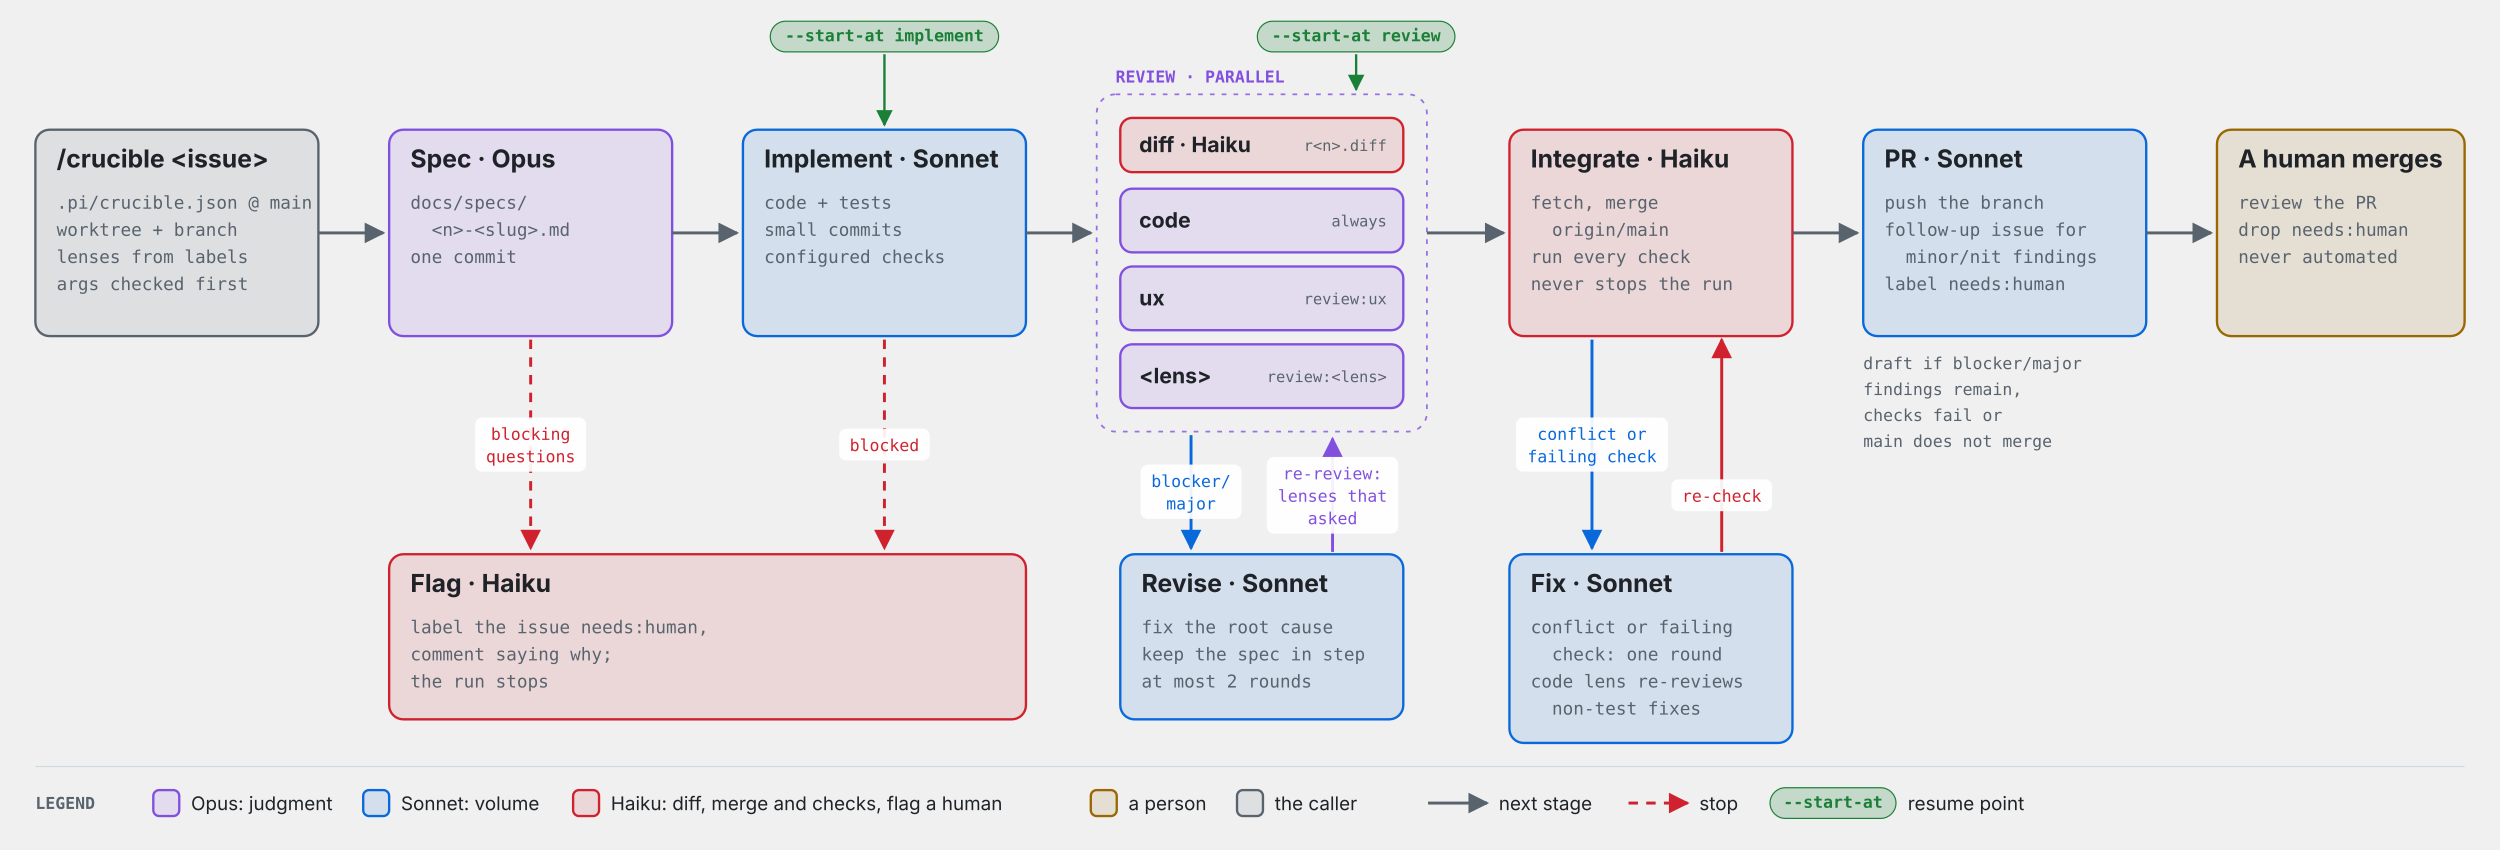
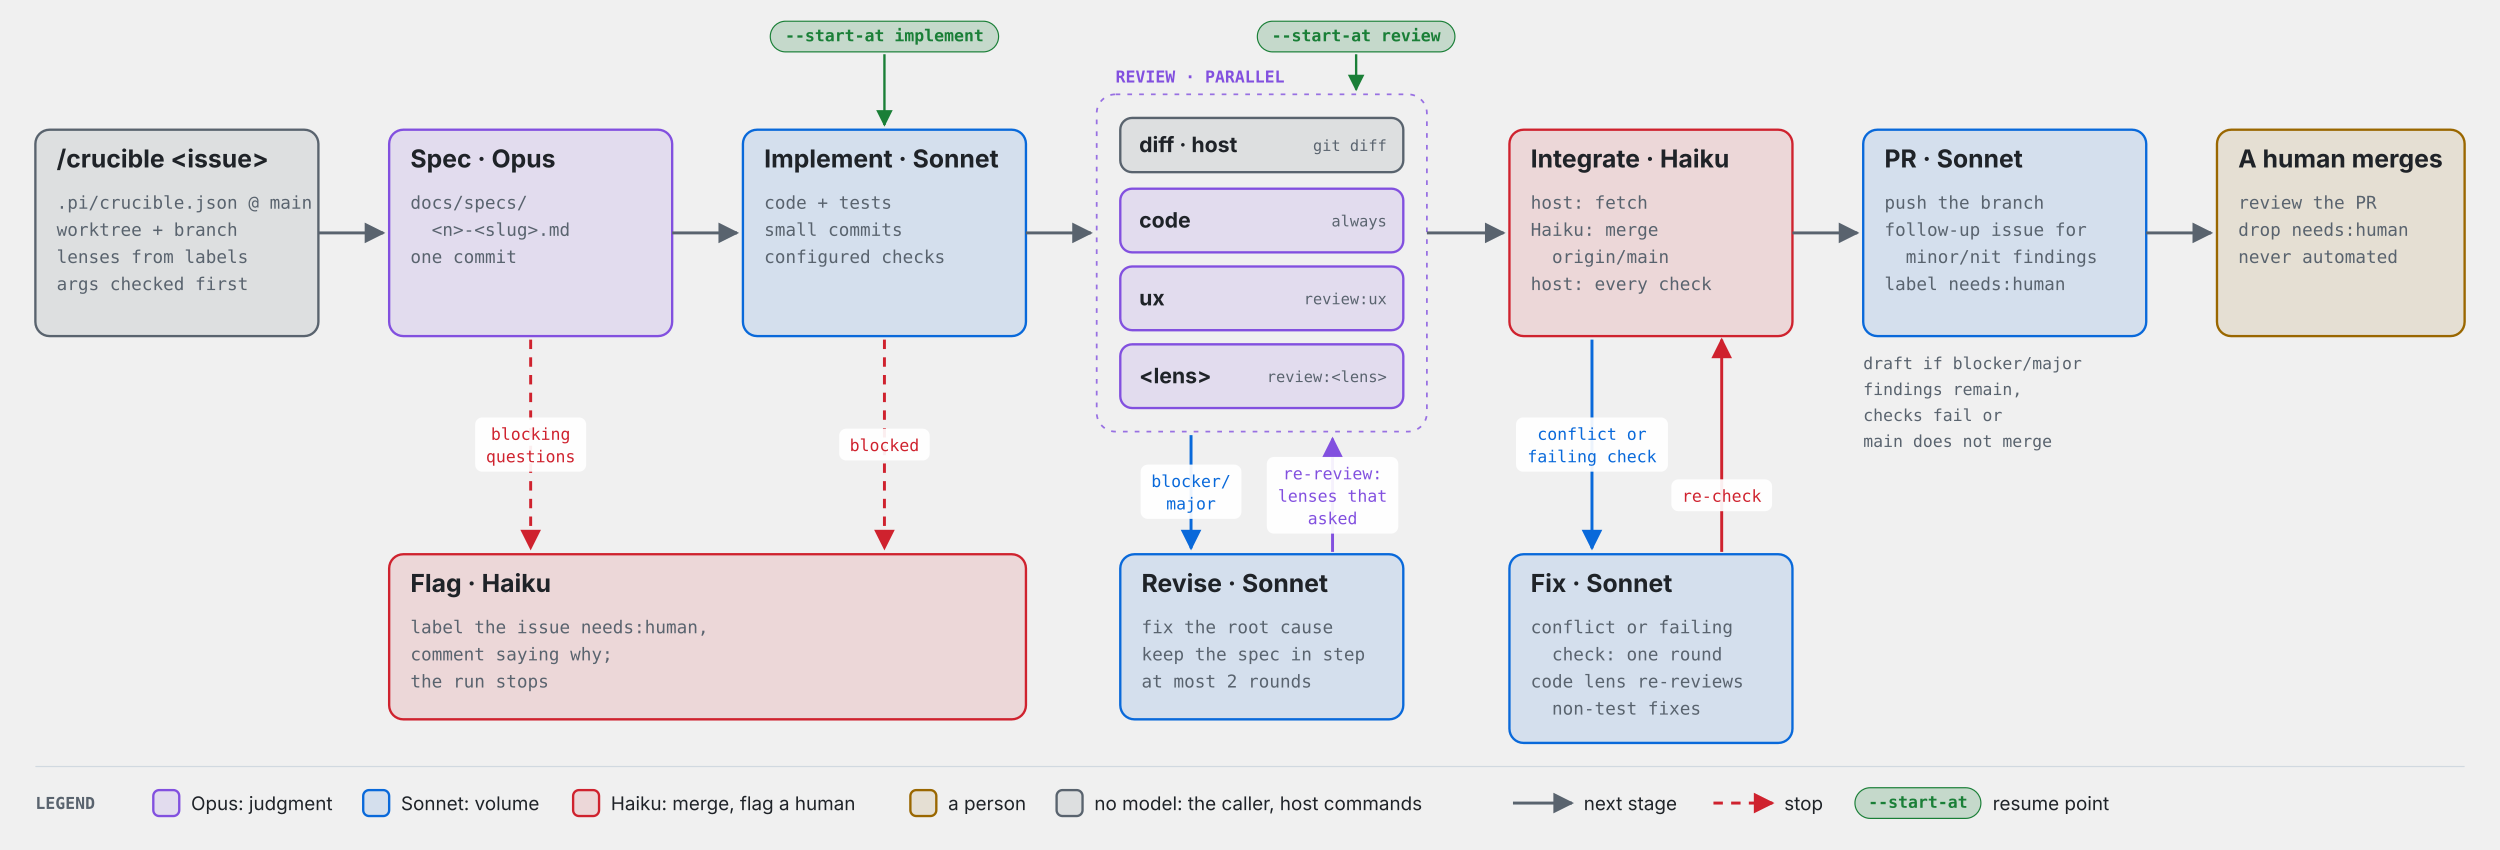
- <svg xmlns="http://www.w3.org/2000/svg" viewBox="0 0 2120 720" width="2120" height="720" role="img" aria-label="The pi-crucible workflow: launch, spec (Opus), implement (Sonnet), a diff (Haiku) before each round of parallel review lenses (Opus), up to two revise rounds (Sonnet), integration with main (Haiku, one Sonnet fix round), then a PR (Sonnet) that a human merges. Spec or implement can stop and flag a human.">
+ <svg xmlns="http://www.w3.org/2000/svg" viewBox="0 0 2120 720" width="2120" height="720" role="img" aria-label="The pi-crucible workflow: launch, spec (Opus), implement (Sonnet), a diff (host command) before each round of parallel review lenses (Opus), up to two revise rounds (Sonnet), integration with main (Haiku merges, host commands fetch and run the checks, one Sonnet fix round), then a PR (Sonnet) that a human merges. Spec or implement can stop and flag a human.">
  <defs>
    <marker id="ah-MUTED" viewBox="0 0 10 10" refX="9" refY="5" markerWidth="7" markerHeight="7" orient="auto-start-reverse">
      <path d="M0,0 L10,5 L0,10 z" fill="#59636e" />
    </marker>
    <marker id="ah-VIOLET" viewBox="0 0 10 10" refX="9" refY="5" markerWidth="7" markerHeight="7" orient="auto-start-reverse">
      <path d="M0,0 L10,5 L0,10 z" fill="#8250df" />
    </marker>
    <marker id="ah-BLUE" viewBox="0 0 10 10" refX="9" refY="5" markerWidth="7" markerHeight="7" orient="auto-start-reverse">
      <path d="M0,0 L10,5 L0,10 z" fill="#0969da" />
    </marker>
    <marker id="ah-GREEN" viewBox="0 0 10 10" refX="9" refY="5" markerWidth="7" markerHeight="7" orient="auto-start-reverse">
      <path d="M0,0 L10,5 L0,10 z" fill="#1a7f37" />
    </marker>
    <marker id="ah-AMBER" viewBox="0 0 10 10" refX="9" refY="5" markerWidth="7" markerHeight="7" orient="auto-start-reverse">
      <path d="M0,0 L10,5 L0,10 z" fill="#9a6700" />
    </marker>
    <marker id="ah-CORAL" viewBox="0 0 10 10" refX="9" refY="5" markerWidth="7" markerHeight="7" orient="auto-start-reverse">
      <path d="M0,0 L10,5 L0,10 z" fill="#cf222e" />
    </marker>
  </defs>
  <rect x="30" y="110" width="240" height="175" rx="12" fill="#59636e1f" stroke="#59636e" stroke-width="2" />
  <text x="48" y="142" font-family="Inter, 'Helvetica Neue', Helvetica, Arial, sans-serif" font-size="21" fill="#1f2328" font-weight="650" text-anchor="start" xml:space="preserve">/crucible &lt;issue&gt;</text>
  <text x="48" y="177" font-family="'JetBrains Mono', Menlo, Consolas, 'DejaVu Sans Mono', monospace" font-size="15" fill="#59636e" font-weight="400" text-anchor="start" xml:space="preserve">.pi/crucible.json @ main</text>
  <text x="48" y="200" font-family="'JetBrains Mono', Menlo, Consolas, 'DejaVu Sans Mono', monospace" font-size="15" fill="#59636e" font-weight="400" text-anchor="start" xml:space="preserve">worktree + branch</text>
  <text x="48" y="223" font-family="'JetBrains Mono', Menlo, Consolas, 'DejaVu Sans Mono', monospace" font-size="15" fill="#59636e" font-weight="400" text-anchor="start" xml:space="preserve">lenses from labels</text>
  <text x="48" y="246" font-family="'JetBrains Mono', Menlo, Consolas, 'DejaVu Sans Mono', monospace" font-size="15" fill="#59636e" font-weight="400" text-anchor="start" xml:space="preserve">args checked first</text>
  <rect x="330" y="110" width="240" height="175" rx="12" fill="#8250df1f" stroke="#8250df" stroke-width="2" />
  <text x="348" y="142" font-family="Inter, 'Helvetica Neue', Helvetica, Arial, sans-serif" font-size="21" fill="#1f2328" font-weight="650" text-anchor="start" xml:space="preserve">Spec · Opus</text>
  <text x="348" y="177" font-family="'JetBrains Mono', Menlo, Consolas, 'DejaVu Sans Mono', monospace" font-size="15" fill="#59636e" font-weight="400" text-anchor="start" xml:space="preserve">docs/specs/</text>
  <text x="348" y="200" font-family="'JetBrains Mono', Menlo, Consolas, 'DejaVu Sans Mono', monospace" font-size="15" fill="#59636e" font-weight="400" text-anchor="start" xml:space="preserve">  &lt;n&gt;-&lt;slug&gt;.md</text>
  <text x="348" y="223" font-family="'JetBrains Mono', Menlo, Consolas, 'DejaVu Sans Mono', monospace" font-size="15" fill="#59636e" font-weight="400" text-anchor="start" xml:space="preserve">one commit</text>
  <rect x="630" y="110" width="240" height="175" rx="12" fill="#0969da1f" stroke="#0969da" stroke-width="2" />
  <text x="648" y="142" font-family="Inter, 'Helvetica Neue', Helvetica, Arial, sans-serif" font-size="21" fill="#1f2328" font-weight="650" text-anchor="start" xml:space="preserve">Implement · Sonnet</text>
  <text x="648" y="177" font-family="'JetBrains Mono', Menlo, Consolas, 'DejaVu Sans Mono', monospace" font-size="15" fill="#59636e" font-weight="400" text-anchor="start" xml:space="preserve">code + tests</text>
  <text x="648" y="200" font-family="'JetBrains Mono', Menlo, Consolas, 'DejaVu Sans Mono', monospace" font-size="15" fill="#59636e" font-weight="400" text-anchor="start" xml:space="preserve">small commits</text>
  <text x="648" y="223" font-family="'JetBrains Mono', Menlo, Consolas, 'DejaVu Sans Mono', monospace" font-size="15" fill="#59636e" font-weight="400" text-anchor="start" xml:space="preserve">configured checks</text>
  <rect x="930" y="80" width="280" height="286" rx="16" fill="none" stroke="#8250df" stroke-width="1.5" stroke-dasharray="4 6" opacity="0.8" />
  <text x="946" y="70" font-family="'JetBrains Mono', Menlo, Consolas, 'DejaVu Sans Mono', monospace" font-size="14" fill="#8250df" font-weight="700" text-anchor="start" xml:space="preserve">REVIEW · PARALLEL</text>
-   <rect x="950" y="100" width="240" height="46" rx="10" fill="#cf222e1f" stroke="#cf222e" stroke-width="2" />
-   <text x="966" y="129.0" font-family="Inter, 'Helvetica Neue', Helvetica, Arial, sans-serif" font-size="18" fill="#1f2328" font-weight="650" text-anchor="start" xml:space="preserve">diff · Haiku</text>
-   <text x="1176" y="128.0" font-family="'JetBrains Mono', Menlo, Consolas, 'DejaVu Sans Mono', monospace" font-size="13" fill="#59636e" font-weight="400" text-anchor="end" xml:space="preserve">r&lt;n&gt;.diff</text>
+   <rect x="950" y="100" width="240" height="46" rx="10" fill="#59636e1f" stroke="#59636e" stroke-width="2" />
+   <text x="966" y="129.0" font-family="Inter, 'Helvetica Neue', Helvetica, Arial, sans-serif" font-size="18" fill="#1f2328" font-weight="650" text-anchor="start" xml:space="preserve">diff · host</text>
+   <text x="1176" y="128.0" font-family="'JetBrains Mono', Menlo, Consolas, 'DejaVu Sans Mono', monospace" font-size="13" fill="#59636e" font-weight="400" text-anchor="end" xml:space="preserve">git diff</text>
  <rect x="950" y="160" width="240" height="54" rx="10" fill="#8250df1f" stroke="#8250df" stroke-width="2" />
  <text x="966" y="193.0" font-family="Inter, 'Helvetica Neue', Helvetica, Arial, sans-serif" font-size="18" fill="#1f2328" font-weight="650" text-anchor="start" xml:space="preserve">code</text>
  <text x="1176" y="192.0" font-family="'JetBrains Mono', Menlo, Consolas, 'DejaVu Sans Mono', monospace" font-size="13" fill="#59636e" font-weight="400" text-anchor="end" xml:space="preserve">always</text>
  <rect x="950" y="226" width="240" height="54" rx="10" fill="#8250df1f" stroke="#8250df" stroke-width="2" />
  <text x="966" y="259.0" font-family="Inter, 'Helvetica Neue', Helvetica, Arial, sans-serif" font-size="18" fill="#1f2328" font-weight="650" text-anchor="start" xml:space="preserve">ux</text>
  <text x="1176" y="258.0" font-family="'JetBrains Mono', Menlo, Consolas, 'DejaVu Sans Mono', monospace" font-size="13" fill="#59636e" font-weight="400" text-anchor="end" xml:space="preserve">review:ux</text>
  <rect x="950" y="292" width="240" height="54" rx="10" fill="#8250df1f" stroke="#8250df" stroke-width="2" />
  <text x="966" y="325.0" font-family="Inter, 'Helvetica Neue', Helvetica, Arial, sans-serif" font-size="18" fill="#1f2328" font-weight="650" text-anchor="start" xml:space="preserve">&lt;lens&gt;</text>
  <text x="1176" y="324.0" font-family="'JetBrains Mono', Menlo, Consolas, 'DejaVu Sans Mono', monospace" font-size="13" fill="#59636e" font-weight="400" text-anchor="end" xml:space="preserve">review:&lt;lens&gt;</text>
  <rect x="1280" y="110" width="240" height="175" rx="12" fill="#cf222e1f" stroke="#cf222e" stroke-width="2" />
  <text x="1298" y="142" font-family="Inter, 'Helvetica Neue', Helvetica, Arial, sans-serif" font-size="21" fill="#1f2328" font-weight="650" text-anchor="start" xml:space="preserve">Integrate · Haiku</text>
-   <text x="1298" y="177" font-family="'JetBrains Mono', Menlo, Consolas, 'DejaVu Sans Mono', monospace" font-size="15" fill="#59636e" font-weight="400" text-anchor="start" xml:space="preserve">fetch, merge</text>
-   <text x="1298" y="200" font-family="'JetBrains Mono', Menlo, Consolas, 'DejaVu Sans Mono', monospace" font-size="15" fill="#59636e" font-weight="400" text-anchor="start" xml:space="preserve">  origin/main</text>
-   <text x="1298" y="223" font-family="'JetBrains Mono', Menlo, Consolas, 'DejaVu Sans Mono', monospace" font-size="15" fill="#59636e" font-weight="400" text-anchor="start" xml:space="preserve">run every check</text>
-   <text x="1298" y="246" font-family="'JetBrains Mono', Menlo, Consolas, 'DejaVu Sans Mono', monospace" font-size="15" fill="#59636e" font-weight="400" text-anchor="start" xml:space="preserve">never stops the run</text>
+   <text x="1298" y="177" font-family="'JetBrains Mono', Menlo, Consolas, 'DejaVu Sans Mono', monospace" font-size="15" fill="#59636e" font-weight="400" text-anchor="start" xml:space="preserve">host: fetch</text>
+   <text x="1298" y="200" font-family="'JetBrains Mono', Menlo, Consolas, 'DejaVu Sans Mono', monospace" font-size="15" fill="#59636e" font-weight="400" text-anchor="start" xml:space="preserve">Haiku: merge</text>
+   <text x="1298" y="223" font-family="'JetBrains Mono', Menlo, Consolas, 'DejaVu Sans Mono', monospace" font-size="15" fill="#59636e" font-weight="400" text-anchor="start" xml:space="preserve">  origin/main</text>
+   <text x="1298" y="246" font-family="'JetBrains Mono', Menlo, Consolas, 'DejaVu Sans Mono', monospace" font-size="15" fill="#59636e" font-weight="400" text-anchor="start" xml:space="preserve">host: every check</text>
  <rect x="1580" y="110" width="240" height="175" rx="12" fill="#0969da1f" stroke="#0969da" stroke-width="2" />
  <text x="1598" y="142" font-family="Inter, 'Helvetica Neue', Helvetica, Arial, sans-serif" font-size="21" fill="#1f2328" font-weight="650" text-anchor="start" xml:space="preserve">PR · Sonnet</text>
  <text x="1598" y="177" font-family="'JetBrains Mono', Menlo, Consolas, 'DejaVu Sans Mono', monospace" font-size="15" fill="#59636e" font-weight="400" text-anchor="start" xml:space="preserve">push the branch</text>
  <text x="1598" y="200" font-family="'JetBrains Mono', Menlo, Consolas, 'DejaVu Sans Mono', monospace" font-size="15" fill="#59636e" font-weight="400" text-anchor="start" xml:space="preserve">follow-up issue for</text>
  <text x="1598" y="223" font-family="'JetBrains Mono', Menlo, Consolas, 'DejaVu Sans Mono', monospace" font-size="15" fill="#59636e" font-weight="400" text-anchor="start" xml:space="preserve">  minor/nit findings</text>
  <text x="1598" y="246" font-family="'JetBrains Mono', Menlo, Consolas, 'DejaVu Sans Mono', monospace" font-size="15" fill="#59636e" font-weight="400" text-anchor="start" xml:space="preserve">label needs:human</text>
  <text x="1580" y="313" font-family="'JetBrains Mono', Menlo, Consolas, 'DejaVu Sans Mono', monospace" font-size="14" fill="#59636e" font-weight="400" text-anchor="start" xml:space="preserve">draft if blocker/major</text>
  <text x="1580" y="335" font-family="'JetBrains Mono', Menlo, Consolas, 'DejaVu Sans Mono', monospace" font-size="14" fill="#59636e" font-weight="400" text-anchor="start" xml:space="preserve">findings remain,</text>
  <text x="1580" y="357" font-family="'JetBrains Mono', Menlo, Consolas, 'DejaVu Sans Mono', monospace" font-size="14" fill="#59636e" font-weight="400" text-anchor="start" xml:space="preserve">checks fail or</text>
  <text x="1580" y="379" font-family="'JetBrains Mono', Menlo, Consolas, 'DejaVu Sans Mono', monospace" font-size="14" fill="#59636e" font-weight="400" text-anchor="start" xml:space="preserve">main does not merge</text>
  <rect x="1880" y="110" width="210" height="175" rx="12" fill="#9a67001f" stroke="#9a6700" stroke-width="2" />
  <text x="1898" y="142" font-family="Inter, 'Helvetica Neue', Helvetica, Arial, sans-serif" font-size="21" fill="#1f2328" font-weight="650" text-anchor="start" xml:space="preserve">A human merges</text>
  <text x="1898" y="177" font-family="'JetBrains Mono', Menlo, Consolas, 'DejaVu Sans Mono', monospace" font-size="15" fill="#59636e" font-weight="400" text-anchor="start" xml:space="preserve">review the PR</text>
  <text x="1898" y="200" font-family="'JetBrains Mono', Menlo, Consolas, 'DejaVu Sans Mono', monospace" font-size="15" fill="#59636e" font-weight="400" text-anchor="start" xml:space="preserve">drop needs:human</text>
  <text x="1898" y="223" font-family="'JetBrains Mono', Menlo, Consolas, 'DejaVu Sans Mono', monospace" font-size="15" fill="#59636e" font-weight="400" text-anchor="start" xml:space="preserve">never automated</text>
  <path d="M270,197.5 L325,197.5" fill="none" stroke="#59636e" stroke-width="2.5" marker-end="url(#ah-MUTED)" />
  <path d="M570,197.5 L625,197.5" fill="none" stroke="#59636e" stroke-width="2.5" marker-end="url(#ah-MUTED)" />
  <path d="M870,197.5 L925,197.5" fill="none" stroke="#59636e" stroke-width="2.5" marker-end="url(#ah-MUTED)" />
  <path d="M1210,197.5 L1275,197.5" fill="none" stroke="#59636e" stroke-width="2.5" marker-end="url(#ah-MUTED)" />
  <path d="M1520,197.5 L1575,197.5" fill="none" stroke="#59636e" stroke-width="2.5" marker-end="url(#ah-MUTED)" />
  <path d="M1820,197.5 L1875,197.5" fill="none" stroke="#59636e" stroke-width="2.5" marker-end="url(#ah-MUTED)" />
  <rect x="950" y="470" width="240" height="140" rx="12" fill="#0969da1f" stroke="#0969da" stroke-width="2" />
  <text x="968" y="502" font-family="Inter, 'Helvetica Neue', Helvetica, Arial, sans-serif" font-size="21" fill="#1f2328" font-weight="650" text-anchor="start" xml:space="preserve">Revise · Sonnet</text>
  <text x="968" y="537" font-family="'JetBrains Mono', Menlo, Consolas, 'DejaVu Sans Mono', monospace" font-size="15" fill="#59636e" font-weight="400" text-anchor="start" xml:space="preserve">fix the root cause</text>
  <text x="968" y="560" font-family="'JetBrains Mono', Menlo, Consolas, 'DejaVu Sans Mono', monospace" font-size="15" fill="#59636e" font-weight="400" text-anchor="start" xml:space="preserve">keep the spec in step</text>
  <text x="968" y="583" font-family="'JetBrains Mono', Menlo, Consolas, 'DejaVu Sans Mono', monospace" font-size="15" fill="#59636e" font-weight="400" text-anchor="start" xml:space="preserve">at most 2 rounds</text>
  <path d="M1010,369 L1010,465" fill="none" stroke="#0969da" stroke-width="2.5" marker-end="url(#ah-BLUE)" />
  <rect x="967.28" y="394.0" width="85.44" height="46" rx="6" fill="#ffffff" opacity="0.92" />
  <text x="1010" y="413.0" font-family="'JetBrains Mono', Menlo, Consolas, 'DejaVu Sans Mono', monospace" font-size="14" fill="#0969da" font-weight="500" text-anchor="middle" xml:space="preserve">blocker/</text>
  <text x="1010" y="432.0" font-family="'JetBrains Mono', Menlo, Consolas, 'DejaVu Sans Mono', monospace" font-size="14" fill="#0969da" font-weight="500" text-anchor="middle" xml:space="preserve">major</text>
  <path d="M1130,468 L1130,372" fill="none" stroke="#8250df" stroke-width="2.5" marker-end="url(#ah-VIOLET)" />
  <rect x="1074.26" y="387.5" width="111.48" height="65" rx="6" fill="#ffffff" opacity="0.92" />
  <text x="1130" y="406.5" font-family="'JetBrains Mono', Menlo, Consolas, 'DejaVu Sans Mono', monospace" font-size="14" fill="#8250df" font-weight="500" text-anchor="middle" xml:space="preserve">re-review:</text>
  <text x="1130" y="425.5" font-family="'JetBrains Mono', Menlo, Consolas, 'DejaVu Sans Mono', monospace" font-size="14" fill="#8250df" font-weight="500" text-anchor="middle" xml:space="preserve">lenses that</text>
  <text x="1130" y="444.5" font-family="'JetBrains Mono', Menlo, Consolas, 'DejaVu Sans Mono', monospace" font-size="14" fill="#8250df" font-weight="500" text-anchor="middle" xml:space="preserve">asked</text>
  <rect x="1280" y="470" width="240" height="160" rx="12" fill="#0969da1f" stroke="#0969da" stroke-width="2" />
  <text x="1298" y="502" font-family="Inter, 'Helvetica Neue', Helvetica, Arial, sans-serif" font-size="21" fill="#1f2328" font-weight="650" text-anchor="start" xml:space="preserve">Fix · Sonnet</text>
  <text x="1298" y="537" font-family="'JetBrains Mono', Menlo, Consolas, 'DejaVu Sans Mono', monospace" font-size="15" fill="#59636e" font-weight="400" text-anchor="start" xml:space="preserve">conflict or failing</text>
  <text x="1298" y="560" font-family="'JetBrains Mono', Menlo, Consolas, 'DejaVu Sans Mono', monospace" font-size="15" fill="#59636e" font-weight="400" text-anchor="start" xml:space="preserve">  check: one round</text>
  <text x="1298" y="583" font-family="'JetBrains Mono', Menlo, Consolas, 'DejaVu Sans Mono', monospace" font-size="15" fill="#59636e" font-weight="400" text-anchor="start" xml:space="preserve">code lens re-reviews</text>
  <text x="1298" y="606" font-family="'JetBrains Mono', Menlo, Consolas, 'DejaVu Sans Mono', monospace" font-size="15" fill="#59636e" font-weight="400" text-anchor="start" xml:space="preserve">  non-test fixes</text>
  <path d="M1350,288 L1350,465" fill="none" stroke="#0969da" stroke-width="2.5" marker-end="url(#ah-BLUE)" />
  <rect x="1285.58" y="354.0" width="128.84" height="46" rx="6" fill="#ffffff" opacity="0.92" />
  <text x="1350" y="373.0" font-family="'JetBrains Mono', Menlo, Consolas, 'DejaVu Sans Mono', monospace" font-size="14" fill="#0969da" font-weight="500" text-anchor="middle" xml:space="preserve">conflict or</text>
  <text x="1350" y="392.0" font-family="'JetBrains Mono', Menlo, Consolas, 'DejaVu Sans Mono', monospace" font-size="14" fill="#0969da" font-weight="500" text-anchor="middle" xml:space="preserve">failing check</text>
  <path d="M1460,468 L1460,288" fill="none" stroke="#cf222e" stroke-width="2.5" marker-end="url(#ah-CORAL)" />
  <rect x="1417.28" y="406.5" width="85.44" height="27" rx="6" fill="#ffffff" opacity="0.92" />
  <text x="1460" y="425.5" font-family="'JetBrains Mono', Menlo, Consolas, 'DejaVu Sans Mono', monospace" font-size="14" fill="#cf222e" font-weight="500" text-anchor="middle" xml:space="preserve">re-check</text>
  <rect x="330" y="470" width="540" height="140" rx="12" fill="#cf222e1f" stroke="#cf222e" stroke-width="2" />
  <text x="348" y="502" font-family="Inter, 'Helvetica Neue', Helvetica, Arial, sans-serif" font-size="21" fill="#1f2328" font-weight="650" text-anchor="start" xml:space="preserve">Flag · Haiku</text>
  <text x="348" y="537" font-family="'JetBrains Mono', Menlo, Consolas, 'DejaVu Sans Mono', monospace" font-size="15" fill="#59636e" font-weight="400" text-anchor="start" xml:space="preserve">label the issue needs:human,</text>
  <text x="348" y="560" font-family="'JetBrains Mono', Menlo, Consolas, 'DejaVu Sans Mono', monospace" font-size="15" fill="#59636e" font-weight="400" text-anchor="start" xml:space="preserve">comment saying why;</text>
  <text x="348" y="583" font-family="'JetBrains Mono', Menlo, Consolas, 'DejaVu Sans Mono', monospace" font-size="15" fill="#59636e" font-weight="400" text-anchor="start" xml:space="preserve">the run stops</text>
  <path d="M450,288 L450,465" fill="none" stroke="#cf222e" stroke-width="2.5" stroke-dasharray="8 7" marker-end="url(#ah-CORAL)" />
  <rect x="402.94" y="354.0" width="94.12" height="46" rx="6" fill="#ffffff" opacity="0.92" />
  <text x="450" y="373.0" font-family="'JetBrains Mono', Menlo, Consolas, 'DejaVu Sans Mono', monospace" font-size="14" fill="#cf222e" font-weight="500" text-anchor="middle" xml:space="preserve">blocking</text>
  <text x="450" y="392.0" font-family="'JetBrains Mono', Menlo, Consolas, 'DejaVu Sans Mono', monospace" font-size="14" fill="#cf222e" font-weight="500" text-anchor="middle" xml:space="preserve">questions</text>
  <path d="M750,288 L750,465" fill="none" stroke="#cf222e" stroke-width="2.5" stroke-dasharray="8 7" marker-end="url(#ah-CORAL)" />
  <rect x="711.62" y="363.5" width="76.76" height="27" rx="6" fill="#ffffff" opacity="0.92" />
  <text x="750" y="382.5" font-family="'JetBrains Mono', Menlo, Consolas, 'DejaVu Sans Mono', monospace" font-size="14" fill="#cf222e" font-weight="500" text-anchor="middle" xml:space="preserve">blocked</text>
  <rect x="653.2" y="18" width="193.6" height="26" rx="13.0" fill="#1a7f3733" stroke="#1a7f37" />
  <text x="750.0" y="35" font-family="'JetBrains Mono', Menlo, Consolas, 'DejaVu Sans Mono', monospace" font-size="14" fill="#1a7f37" font-weight="600" text-anchor="middle" xml:space="preserve">--start-at implement</text>
  <path d="M750,46 L750,106" fill="none" stroke="#1a7f37" stroke-width="2" marker-end="url(#ah-GREEN)" />
  <rect x="1066.22" y="18" width="167.56" height="26" rx="13.0" fill="#1a7f3733" stroke="#1a7f37" />
  <text x="1150.0" y="35" font-family="'JetBrains Mono', Menlo, Consolas, 'DejaVu Sans Mono', monospace" font-size="14" fill="#1a7f37" font-weight="600" text-anchor="middle" xml:space="preserve">--start-at review</text>
  <path d="M1150,46 L1150,76" fill="none" stroke="#1a7f37" stroke-width="2" marker-end="url(#ah-GREEN)" />
  <line x1="30" y1="650" x2="2090" y2="650" stroke="#d1d9e0" />
  <text x="30" y="686" font-family="'JetBrains Mono', Menlo, Consolas, 'DejaVu Sans Mono', monospace" font-size="14" fill="#59636e" font-weight="700" text-anchor="start" xml:space="preserve">LEGEND</text>
  <rect x="130" y="670" width="22" height="22" rx="5" fill="#8250df1f" stroke="#8250df" stroke-width="2" />
  <text x="162" y="687" font-family="Inter, 'Helvetica Neue', Helvetica, Arial, sans-serif" font-size="16" fill="#1f2328" font-weight="400" text-anchor="start" xml:space="preserve">Opus: judgment</text>
  <rect x="308" y="670" width="22" height="22" rx="5" fill="#0969da1f" stroke="#0969da" stroke-width="2" />
  <text x="340" y="687" font-family="Inter, 'Helvetica Neue', Helvetica, Arial, sans-serif" font-size="16" fill="#1f2328" font-weight="400" text-anchor="start" xml:space="preserve">Sonnet: volume</text>
  <rect x="486" y="670" width="22" height="22" rx="5" fill="#cf222e1f" stroke="#cf222e" stroke-width="2" />
-   <text x="518" y="687" font-family="Inter, 'Helvetica Neue', Helvetica, Arial, sans-serif" font-size="16" fill="#1f2328" font-weight="400" text-anchor="start" xml:space="preserve">Haiku: diff, merge and checks, flag a human</text>
-   <rect x="925" y="670" width="22" height="22" rx="5" fill="#9a67001f" stroke="#9a6700" stroke-width="2" />
-   <text x="957" y="687" font-family="Inter, 'Helvetica Neue', Helvetica, Arial, sans-serif" font-size="16" fill="#1f2328" font-weight="400" text-anchor="start" xml:space="preserve">a person</text>
-   <rect x="1049" y="670" width="22" height="22" rx="5" fill="#59636e1f" stroke="#59636e" stroke-width="2" />
-   <text x="1081" y="687" font-family="Inter, 'Helvetica Neue', Helvetica, Arial, sans-serif" font-size="16" fill="#1f2328" font-weight="400" text-anchor="start" xml:space="preserve">the caller</text>
-   <path d="M1211,681 L1261,681" fill="none" stroke="#59636e" stroke-width="2.5" marker-end="url(#ah-MUTED)" />
-   <text x="1271" y="687" font-family="Inter, 'Helvetica Neue', Helvetica, Arial, sans-serif" font-size="16" fill="#1f2328" font-weight="400" text-anchor="start" xml:space="preserve">next stage</text>
-   <path d="M1381,681 L1431,681" fill="none" stroke="#cf222e" stroke-width="2.5" stroke-dasharray="8 7" marker-end="url(#ah-CORAL)" />
-   <text x="1441" y="687" font-family="Inter, 'Helvetica Neue', Helvetica, Arial, sans-serif" font-size="16" fill="#1f2328" font-weight="400" text-anchor="start" xml:space="preserve">stop</text>
-   <rect x="1501" y="668" width="106.8" height="26" rx="13.0" fill="#1a7f3733" stroke="#1a7f37" />
-   <text x="1554.4" y="685" font-family="'JetBrains Mono', Menlo, Consolas, 'DejaVu Sans Mono', monospace" font-size="14" fill="#1a7f37" font-weight="600" text-anchor="middle" xml:space="preserve">--start-at</text>
-   <text x="1617.8" y="687" font-family="Inter, 'Helvetica Neue', Helvetica, Arial, sans-serif" font-size="16" fill="#1f2328" font-weight="400" text-anchor="start" xml:space="preserve">resume point</text>
+   <text x="518" y="687" font-family="Inter, 'Helvetica Neue', Helvetica, Arial, sans-serif" font-size="16" fill="#1f2328" font-weight="400" text-anchor="start" xml:space="preserve">Haiku: merge, flag a human</text>
+   <rect x="772" y="670" width="22" height="22" rx="5" fill="#9a67001f" stroke="#9a6700" stroke-width="2" />
+   <text x="804" y="687" font-family="Inter, 'Helvetica Neue', Helvetica, Arial, sans-serif" font-size="16" fill="#1f2328" font-weight="400" text-anchor="start" xml:space="preserve">a person</text>
+   <rect x="896" y="670" width="22" height="22" rx="5" fill="#59636e1f" stroke="#59636e" stroke-width="2" />
+   <text x="928" y="687" font-family="Inter, 'Helvetica Neue', Helvetica, Arial, sans-serif" font-size="16" fill="#1f2328" font-weight="400" text-anchor="start" xml:space="preserve">no model: the caller, host commands</text>
+   <path d="M1283,681 L1333,681" fill="none" stroke="#59636e" stroke-width="2.5" marker-end="url(#ah-MUTED)" />
+   <text x="1343" y="687" font-family="Inter, 'Helvetica Neue', Helvetica, Arial, sans-serif" font-size="16" fill="#1f2328" font-weight="400" text-anchor="start" xml:space="preserve">next stage</text>
+   <path d="M1453,681 L1503,681" fill="none" stroke="#cf222e" stroke-width="2.5" stroke-dasharray="8 7" marker-end="url(#ah-CORAL)" />
+   <text x="1513" y="687" font-family="Inter, 'Helvetica Neue', Helvetica, Arial, sans-serif" font-size="16" fill="#1f2328" font-weight="400" text-anchor="start" xml:space="preserve">stop</text>
+   <rect x="1573" y="668" width="106.8" height="26" rx="13.0" fill="#1a7f3733" stroke="#1a7f37" />
+   <text x="1626.4" y="685" font-family="'JetBrains Mono', Menlo, Consolas, 'DejaVu Sans Mono', monospace" font-size="14" fill="#1a7f37" font-weight="600" text-anchor="middle" xml:space="preserve">--start-at</text>
+   <text x="1689.8" y="687" font-family="Inter, 'Helvetica Neue', Helvetica, Arial, sans-serif" font-size="16" fill="#1f2328" font-weight="400" text-anchor="start" xml:space="preserve">resume point</text>
</svg>
